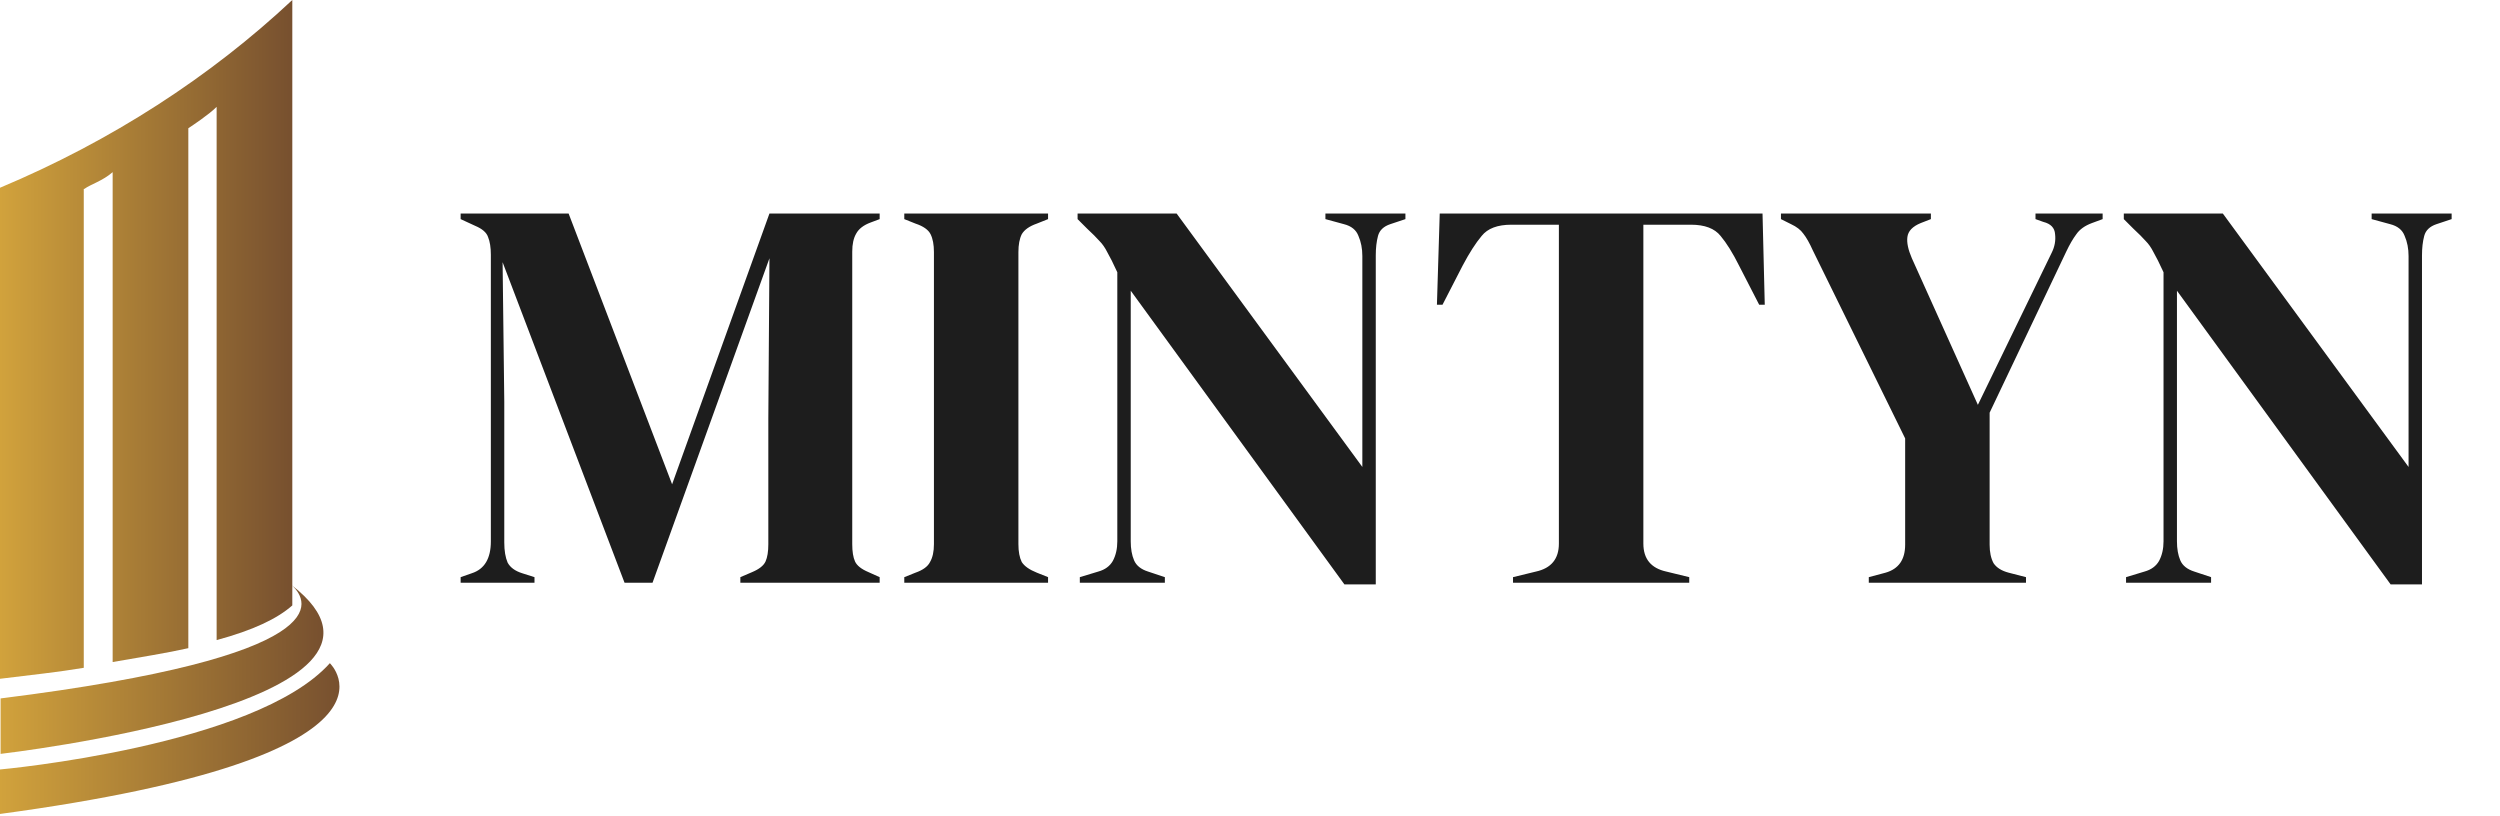
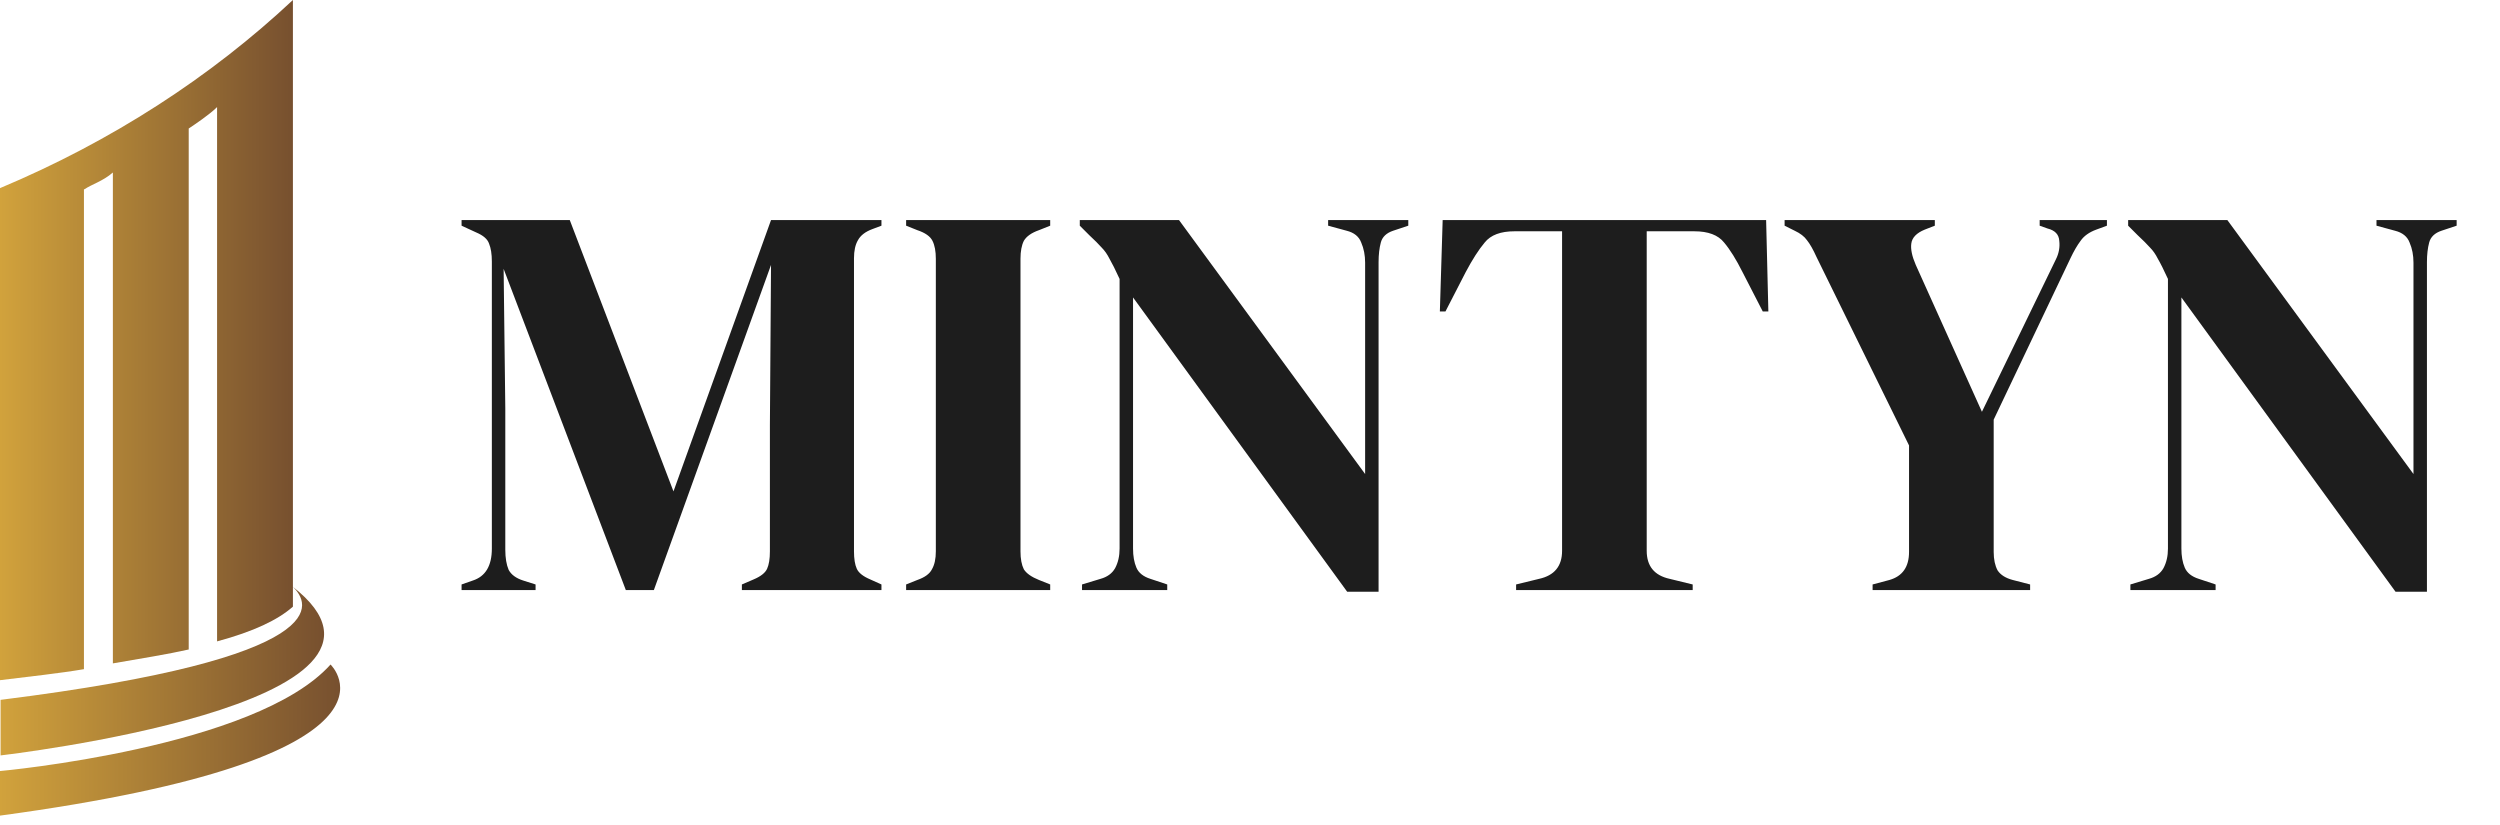
- <svg xmlns="http://www.w3.org/2000/svg" width="429" height="140" viewBox="0 0 429 140" fill="none">
-   <path d="M50.062 100.42C53.234 103.295 57.992 112.613 0.1 119.85V129.366C0.001 129.366 76.133 120.643 50.062 100.42Z" fill="url(#paint0_linear_636_16435)" />
-   <path d="M56.604 113.802C43.816 128.077 0 132.042 0 132.042V139.675C73.357 129.762 56.604 113.802 56.604 113.802Z" fill="url(#paint1_linear_636_16435)" />
-   <path d="M14.473 32.416C15.564 31.623 17.645 31.028 19.331 29.541V113.605C23.891 112.811 28.847 112.018 32.317 111.225V22.007C33.209 21.412 35.886 19.628 37.174 18.339V109.838C43.419 108.152 47.583 106.17 50.16 103.89V0C36.084 13.184 19.132 24.188 0 32.218V116.479C4.857 115.885 10.31 115.29 14.374 114.596V32.416H14.473Z" fill="url(#paint2_linear_636_16435)" />
-   <path d="M79.046 100V99.04L80.966 98.368C83.141 97.664 84.23 95.84 84.23 92.896V43.744C84.23 42.464 84.07 41.44 83.749 40.672C83.493 39.904 82.757 39.264 81.541 38.752L79.046 37.6V36.64H97.573L115.333 83.104L132.037 36.64H150.949V37.6L149.413 38.176C148.197 38.624 147.365 39.264 146.917 40.096C146.469 40.864 146.245 41.888 146.245 43.168V93.376C146.245 94.656 146.405 95.648 146.725 96.352C147.045 97.056 147.813 97.664 149.029 98.176L150.949 99.04V100H127.045V99.04L129.061 98.176C130.277 97.664 131.045 97.056 131.365 96.352C131.685 95.648 131.845 94.656 131.845 93.376V71.776L132.037 44.32L111.973 100H107.173L86.246 44.992L86.534 68.896V93.088C86.534 94.496 86.725 95.648 87.109 96.544C87.558 97.376 88.389 97.984 89.606 98.368L91.718 99.04V100H79.046ZM155.175 100V99.04L157.095 98.272C158.375 97.824 159.207 97.216 159.591 96.448C160.039 95.68 160.263 94.656 160.263 93.376V43.264C160.263 41.984 160.071 40.96 159.687 40.192C159.303 39.424 158.439 38.816 157.095 38.368L155.175 37.6V36.64H179.847V37.6L177.927 38.368C176.647 38.816 175.783 39.424 175.335 40.192C174.951 40.96 174.759 41.984 174.759 43.264V93.376C174.759 94.656 174.951 95.68 175.335 96.448C175.783 97.152 176.647 97.76 177.927 98.272L179.847 99.04V100H155.175ZM185.298 100V99.04L188.466 98.08C189.618 97.76 190.45 97.152 190.962 96.256C191.474 95.296 191.73 94.176 191.73 92.896V46.72C191.026 45.184 190.45 44.032 190.002 43.264C189.618 42.496 189.17 41.856 188.658 41.344C188.146 40.768 187.442 40.064 186.546 39.232L184.914 37.6V36.64H201.906L233.778 80.128V43.936C233.778 42.656 233.554 41.504 233.106 40.48C232.722 39.456 231.89 38.784 230.61 38.464L227.442 37.6V36.64H241.17V37.6L238.578 38.464C237.426 38.848 236.722 39.52 236.466 40.48C236.21 41.44 236.082 42.56 236.082 43.84V100.288H230.706L194.034 49.888V92.896C194.034 94.176 194.226 95.264 194.61 96.16C194.994 97.056 195.794 97.696 197.01 98.08L199.89 99.04V100H185.298ZM259.633 100V99.04L263.569 98.08C266.193 97.504 267.505 95.904 267.505 93.28V38.56H259.345C256.977 38.56 255.281 39.2 254.257 40.48C253.233 41.696 252.145 43.392 250.993 45.568L247.537 52.288H246.577L247.057 36.64H302.449L302.833 52.288H301.873L298.417 45.568C297.329 43.392 296.273 41.696 295.249 40.48C294.225 39.2 292.529 38.56 290.161 38.56H282.001V93.28C282.001 95.904 283.313 97.504 285.937 98.08L289.873 99.04V100H259.633ZM320.684 100V99.04L323.564 98.272C325.804 97.632 326.924 96.032 326.924 93.472V75.232L311.084 42.976C310.508 41.696 309.964 40.736 309.452 40.096C309.004 39.456 308.3 38.912 307.34 38.464L305.612 37.6V36.64H331.34V37.6L329.612 38.272C328.204 38.848 327.436 39.648 327.308 40.672C327.18 41.632 327.436 42.848 328.076 44.32L339.404 69.472L352.076 43.36C352.588 42.336 352.78 41.28 352.652 40.192C352.588 39.104 351.916 38.4 350.636 38.08L349.292 37.6V36.64H360.812V37.6L358.988 38.272C357.772 38.72 356.876 39.36 356.3 40.192C355.724 40.96 355.148 41.952 354.572 43.168L341.42 70.816V93.472C341.42 94.752 341.644 95.808 342.092 96.64C342.604 97.408 343.468 97.952 344.684 98.272L347.66 99.04V100H320.684ZM364.829 100V99.04L367.997 98.08C369.149 97.76 369.981 97.152 370.493 96.256C371.005 95.296 371.261 94.176 371.261 92.896V46.72C370.557 45.184 369.981 44.032 369.533 43.264C369.149 42.496 368.701 41.856 368.189 41.344C367.677 40.768 366.973 40.064 366.077 39.232L364.445 37.6V36.64H381.437L413.309 80.128V43.936C413.309 42.656 413.085 41.504 412.637 40.48C412.253 39.456 411.421 38.784 410.141 38.464L406.973 37.6V36.64H420.701V37.6L418.109 38.464C416.957 38.848 416.253 39.52 415.997 40.48C415.741 41.44 415.613 42.56 415.613 43.84V100.288H410.237L373.565 49.888V92.896C373.565 94.176 373.757 95.264 374.141 96.16C374.525 97.056 375.325 97.696 376.541 98.08L379.421 99.04V100H364.829Z" fill="#1D1D1D" />
+ <svg xmlns="http://www.w3.org/2000/svg" width="200" height="66" viewBox="0 0 200 66" fill="none">
+   <path d="M23.386 46.911C24.868 48.254 27.091 52.607 0.046 55.988V60.434C0 60.434 35.566 56.358 23.386 46.911Z" fill="url(#paint0_linear_636_16435)" />
+   <path d="M26.443 53.162C20.469 59.831 0 61.683 0 61.683V65.249C34.269 60.618 26.443 53.162 26.443 53.162Z" fill="url(#paint1_linear_636_16435)" />
+   <path d="M6.761 15.143C7.271 14.773 8.243 14.495 9.03 13.8V53.071C11.161 52.7 13.476 52.33 15.097 51.959V10.281C15.514 10.003 16.764 9.169 17.366 8.567V51.311C20.284 50.524 22.229 49.597 23.433 48.532V0C16.857 6.159 8.938 11.3 0 15.051V54.414C2.269 54.136 4.816 53.858 6.715 53.534V15.143H6.761Z" fill="url(#paint2_linear_636_16435)" />
+   <path d="M36.926 47.205V46.757L37.823 46.443C38.84 46.114 39.348 45.262 39.348 43.886V20.925C39.348 20.327 39.273 19.849 39.124 19.49C39.004 19.131 38.66 18.832 38.092 18.593L36.926 18.055V17.606H45.582L53.878 39.312L61.682 17.606H70.516V18.055L69.799 18.324C69.231 18.533 68.842 18.832 68.633 19.221C68.424 19.579 68.319 20.058 68.319 20.656V44.111C68.319 44.709 68.394 45.172 68.543 45.501C68.693 45.83 69.051 46.114 69.62 46.353L70.516 46.757V47.205H59.35V46.757L60.291 46.353C60.859 46.114 61.218 45.83 61.368 45.501C61.517 45.172 61.592 44.709 61.592 44.111V34.02L61.682 21.194L52.309 47.205H50.066L40.29 21.508L40.424 32.675V43.976C40.424 44.634 40.514 45.172 40.693 45.591C40.903 45.979 41.291 46.263 41.859 46.443L42.846 46.757V47.205H36.926ZM72.49 47.205V46.757L73.387 46.398C73.985 46.189 74.374 45.904 74.553 45.546C74.763 45.187 74.867 44.709 74.867 44.111V20.701C74.867 20.103 74.778 19.624 74.598 19.266C74.419 18.907 74.015 18.623 73.387 18.413L72.49 18.055V17.606H84.016V18.055L83.119 18.413C82.521 18.623 82.117 18.907 81.908 19.266C81.729 19.624 81.639 20.103 81.639 20.701V44.111C81.639 44.709 81.729 45.187 81.908 45.546C82.117 45.875 82.521 46.159 83.119 46.398L84.016 46.757V47.205H72.49ZM86.562 47.205V46.757L88.042 46.308C88.581 46.159 88.969 45.875 89.208 45.456C89.448 45.008 89.567 44.484 89.567 43.886V22.315C89.238 21.598 88.969 21.059 88.76 20.701C88.581 20.342 88.371 20.043 88.132 19.804C87.893 19.535 87.564 19.206 87.145 18.817L86.383 18.055V17.606H94.321L109.21 37.922V21.015C109.21 20.417 109.105 19.878 108.896 19.4C108.717 18.922 108.328 18.608 107.73 18.458L106.25 18.055V17.606H112.663V18.055L111.452 18.458C110.914 18.638 110.585 18.952 110.466 19.4C110.346 19.849 110.286 20.372 110.286 20.97V47.34H107.775L90.643 23.795V43.886C90.643 44.484 90.733 44.993 90.912 45.411C91.092 45.83 91.466 46.129 92.034 46.308L93.379 46.757V47.205H86.562ZM121.288 47.205V46.757L123.127 46.308C124.353 46.039 124.966 45.292 124.966 44.066V18.503H121.154C120.047 18.503 119.255 18.802 118.777 19.4C118.298 19.968 117.79 20.761 117.252 21.777L115.637 24.916H115.189L115.413 17.606H141.29L141.469 24.916H141.021L139.406 21.777C138.898 20.761 138.405 19.968 137.926 19.4C137.448 18.802 136.656 18.503 135.549 18.503H131.737V44.066C131.737 45.292 132.35 46.039 133.576 46.308L135.415 46.757V47.205H121.288ZM149.808 47.205V46.757L151.154 46.398C152.2 46.099 152.723 45.351 152.723 44.156V35.635L145.324 20.566C145.055 19.968 144.801 19.52 144.561 19.221C144.352 18.922 144.023 18.668 143.575 18.458L142.768 18.055V17.606H154.786V18.055L153.979 18.369C153.321 18.638 152.963 19.012 152.903 19.49C152.843 19.938 152.963 20.506 153.262 21.194L158.554 32.944L164.473 20.745C164.712 20.267 164.802 19.774 164.742 19.266C164.712 18.757 164.399 18.428 163.801 18.279L163.173 18.055V17.606H168.554V18.055L167.702 18.369C167.134 18.578 166.716 18.877 166.447 19.266C166.177 19.624 165.908 20.088 165.639 20.656L159.495 33.572V44.156C159.495 44.754 159.6 45.247 159.809 45.635C160.048 45.994 160.452 46.248 161.02 46.398L162.41 46.757V47.205H149.808ZM170.431 47.205V46.757L171.911 46.308C172.449 46.159 172.838 45.875 173.077 45.456C173.316 45.008 173.436 44.484 173.436 43.886V22.315C173.107 21.598 172.838 21.059 172.628 20.701C172.449 20.342 172.24 20.043 172.001 19.804C171.761 19.535 171.432 19.206 171.014 18.817L170.252 18.055V17.606H178.189L193.078 37.922V21.015C193.078 20.417 192.974 19.878 192.765 19.4C192.585 18.922 192.197 18.608 191.599 18.458L190.119 18.055V17.606H196.532V18.055L195.321 18.458C194.783 18.638 194.454 18.952 194.334 19.4C194.215 19.849 194.155 20.372 194.155 20.97V47.34H191.643L174.512 23.795V43.886C174.512 44.484 174.602 44.993 174.781 45.411C174.96 45.83 175.334 46.129 175.902 46.308L177.248 46.757V47.205H170.431Z" fill="#1D1D1D" />
  <defs>
-     <linearGradient id="paint0_linear_636_16435" x1="0.034" y1="114.878" x2="55.469" y2="114.878" gradientUnits="userSpaceOnUse">
+     <linearGradient id="paint0_linear_636_16435" x1="0.016" y1="53.666" x2="25.913" y2="53.666" gradientUnits="userSpaceOnUse">
      <stop stop-color="#D1A23C" />
      <stop offset="1" stop-color="#77502F" />
    </linearGradient>
-     <linearGradient id="paint1_linear_636_16435" x1="0.034" y1="126.711" x2="58.292" y2="126.711" gradientUnits="userSpaceOnUse">
+     <linearGradient id="paint1_linear_636_16435" x1="0.016" y1="59.193" x2="27.231" y2="59.193" gradientUnits="userSpaceOnUse">
      <stop stop-color="#D1A23C" />
      <stop offset="1" stop-color="#77502F" />
    </linearGradient>
-     <linearGradient id="paint2_linear_636_16435" x1="0.036" y1="58.269" x2="50.178" y2="58.269" gradientUnits="userSpaceOnUse">
+     <linearGradient id="paint2_linear_636_16435" x1="0.017" y1="27.22" x2="23.441" y2="27.22" gradientUnits="userSpaceOnUse">
      <stop stop-color="#D1A23C" />
      <stop offset="1" stop-color="#77502F" />
    </linearGradient>
  </defs>
</svg>
